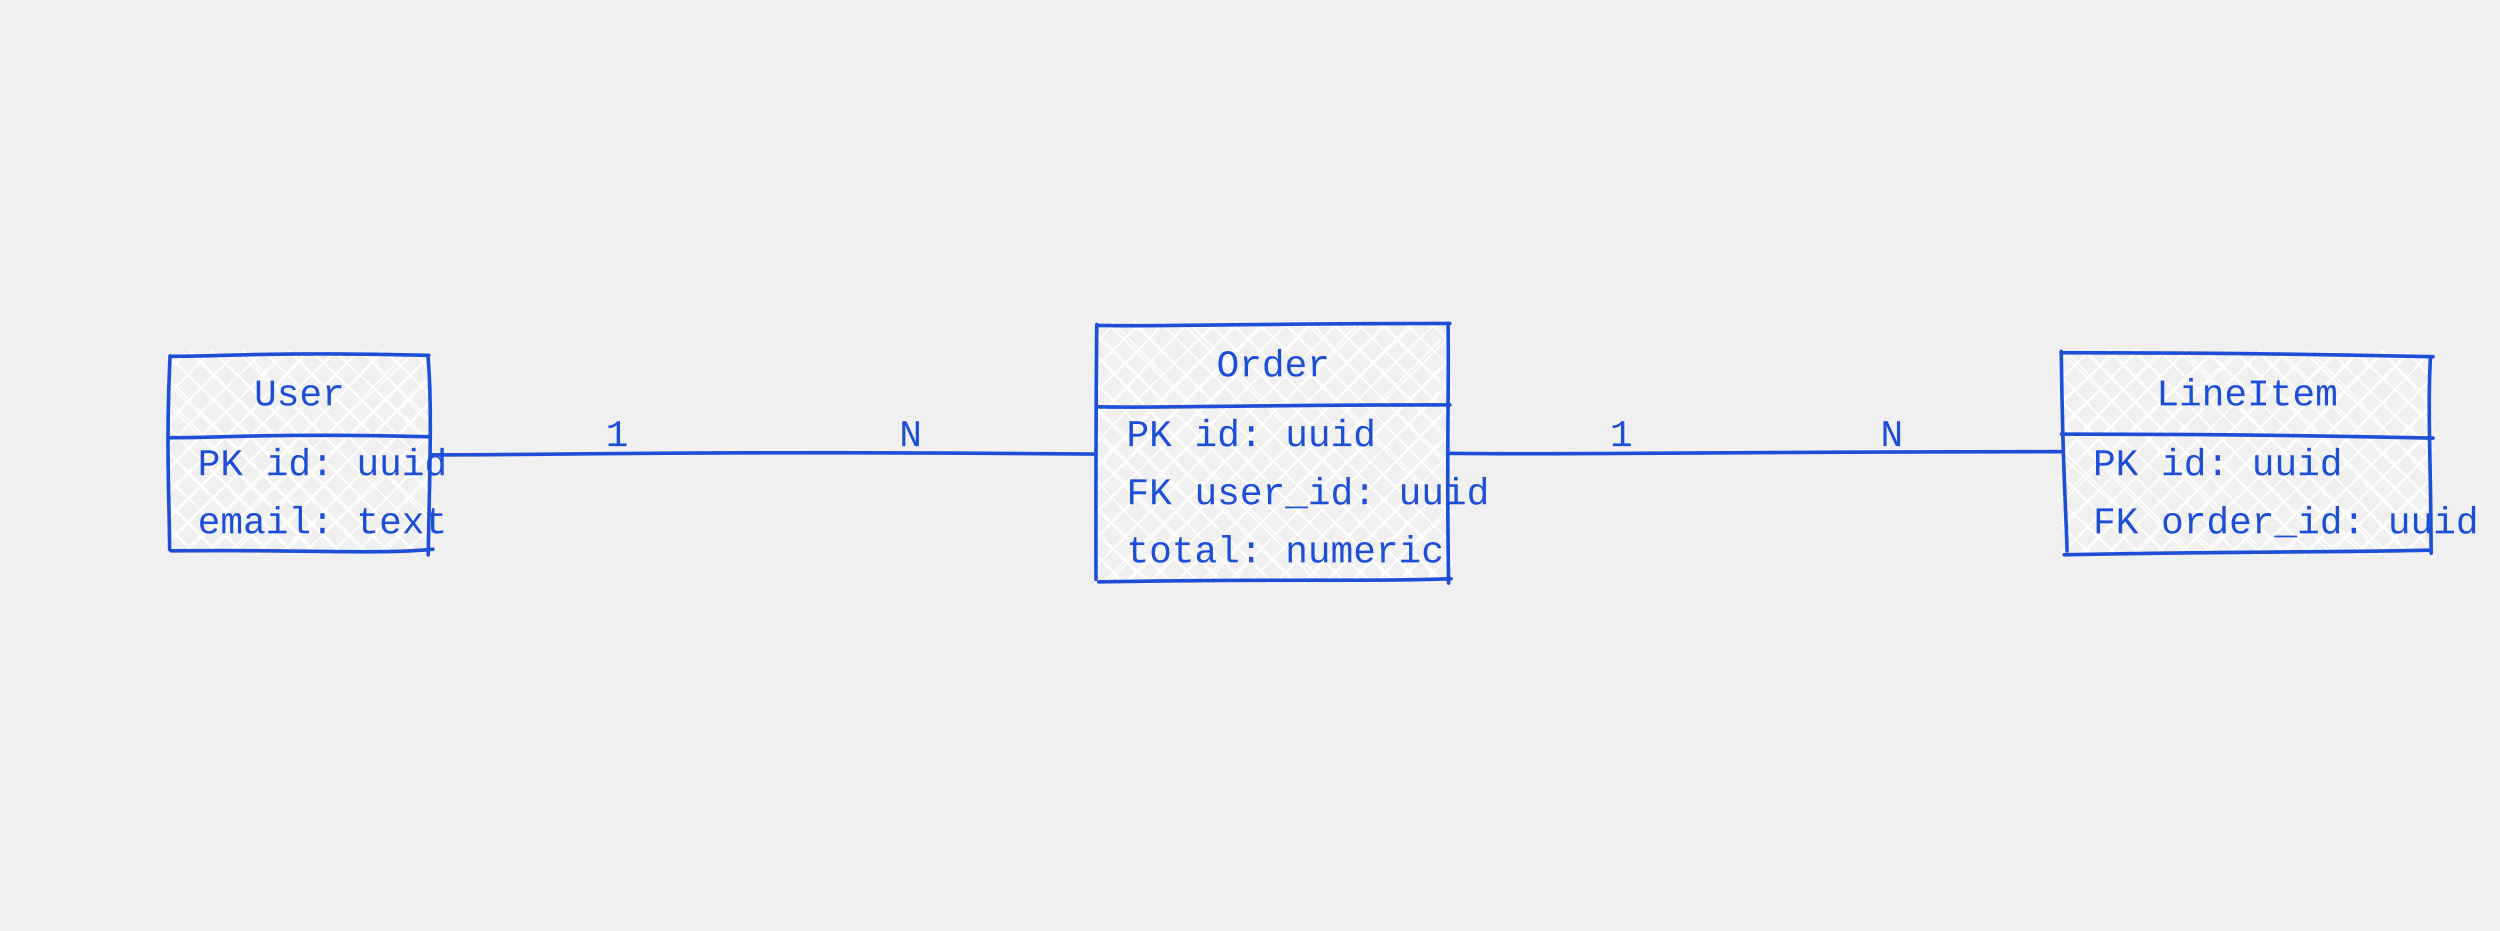
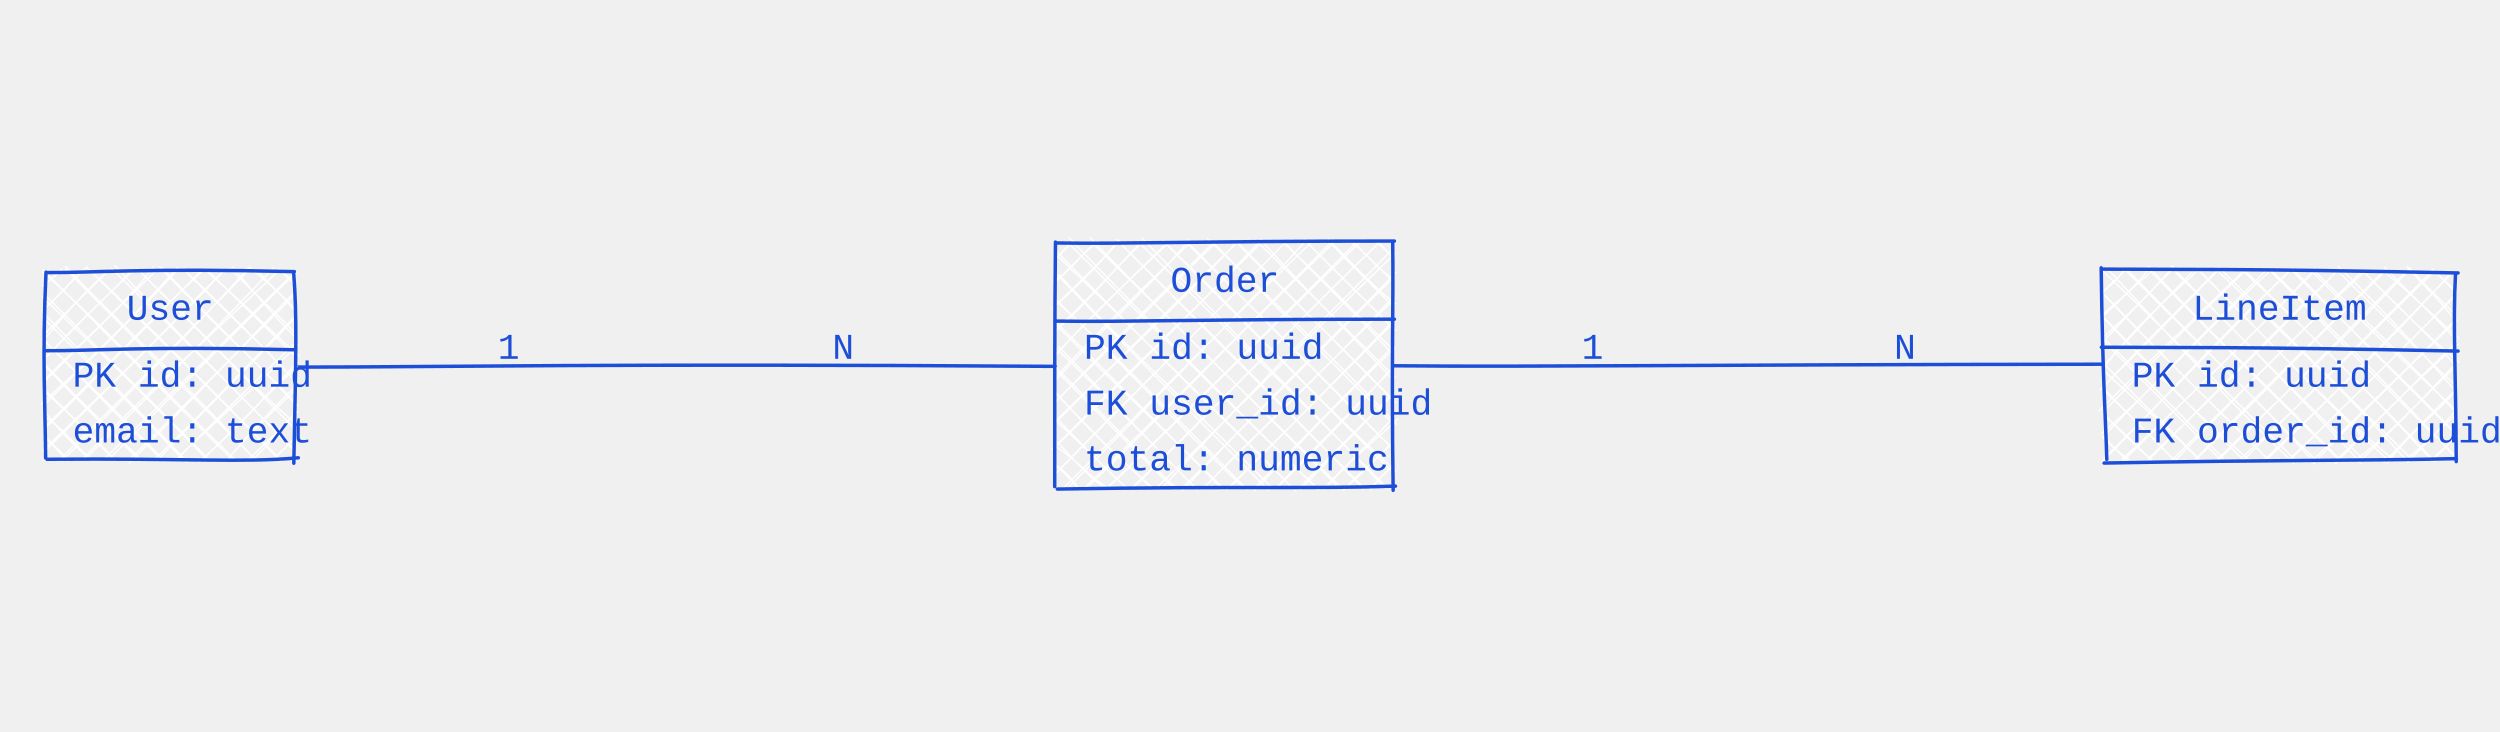
- <svg xmlns="http://www.w3.org/2000/svg" viewBox="0 0 860 320" width="860" height="320" role="img">
-   <g transform="translate(40, 24)">
+ <svg xmlns="http://www.w3.org/2000/svg" viewBox="-61 32 896 120" width="820" height="240" role="img">
+   <g>
    <g>
      <g>
-         <path d="M108.438 132.492 C153.738 132.499, 199.516 131.022, 337.095 132.2" stroke="#1d4ed8" stroke-width="1.25" fill="none" stroke-linecap="round" stroke-linejoin="round" />
+         <path d="M45.401 92.451 C99.352 92.44, 153.741 91.088, 317.129 92.183" stroke="#1d4ed8" stroke-width="1.25" fill="none" stroke-linecap="round" stroke-linejoin="round" />
      </g>
-       <text x="172.26" y="126" text-anchor="middle" dominant-baseline="central" font-family="&quot;Courier New&quot;, ui-monospace, monospace" font-size="13" fill="#1d4ed8">1</text>
-       <text x="273.24" y="126" text-anchor="middle" dominant-baseline="central" font-family="&quot;Courier New&quot;, ui-monospace, monospace" font-size="13" fill="#1d4ed8">N</text>
+       <text x="121.3" y="86" text-anchor="middle" dominant-baseline="central" font-family="&quot;Courier New&quot;, ui-monospace, monospace" font-size="13" fill="#1d4ed8">1</text>
+       <text x="241.2" y="86" text-anchor="middle" dominant-baseline="central" font-family="&quot;Courier New&quot;, ui-monospace, monospace" font-size="13" fill="#1d4ed8">N</text>
    </g>
    <g>
      <g>
-         <path d="M458.349 131.962 C501.521 132.438, 543.569 131.494, 670.218 131.358" stroke="#1d4ed8" stroke-width="1.25" fill="none" stroke-linecap="round" stroke-linejoin="round" />
+         <path d="M438.361 91.965 C490.063 92.452, 540.732 91.585, 693.2 91.41" stroke="#1d4ed8" stroke-width="1.25" fill="none" stroke-linecap="round" stroke-linejoin="round" />
      </g>
-       <text x="517.72" y="126" text-anchor="middle" dominant-baseline="central" font-family="&quot;Courier New&quot;, ui-monospace, monospace" font-size="13" fill="#1d4ed8">1</text>
-       <text x="610.78" y="126" text-anchor="middle" dominant-baseline="central" font-family="&quot;Courier New&quot;, ui-monospace, monospace" font-size="13" fill="#1d4ed8">N</text>
+       <text x="509.76" y="86" text-anchor="middle" dominant-baseline="central" font-family="&quot;Courier New&quot;, ui-monospace, monospace" font-size="13" fill="#1d4ed8">1</text>
+       <text x="621.74" y="86" text-anchor="middle" dominant-baseline="central" font-family="&quot;Courier New&quot;, ui-monospace, monospace" font-size="13" fill="#1d4ed8">N</text>
    </g>
    <g>
      <g>
-         <path d="M17.924 165.924 C17.924 165.924, 17.924 165.924, 17.924 165.924 M17.924 165.924 C17.924 165.924, 17.924 165.924, 17.924 165.924 M26.15 165.823 C24.415 162.939, 21.357 161.12, 18.137 157.004 M26.488 166.283 C23.031 162.588, 20.126 159.413, 18.083 157.794 M35.981 166.076 C30.113 162.767, 28.359 157.574, 18.066 150.138 M34.629 165.964 C28.895 160.776, 23.493 155.393, 18.294 148.615 M43.545 166.132 C35.627 157.166, 25.276 147.892, 18.044 141.265 M43.01 165.522 C37.392 160.241, 31.384 153.388, 17.803 140.389 M51.053 164.958 C45.308 158.9, 37.186 152.154, 18.562 132.38 M52.391 165.35 C41.575 154.97, 31.349 145.202, 18.092 131.475 M61.283 166.462 C45.568 149.793, 31.286 136.208, 17.255 122.358 M60.011 165.685 C46.437 152.298, 33.724 138.876, 18.327 123.327 M69.198 166.638 C55.857 151.96, 42.26 138.908, 18.825 114.269 M68.246 166.343 C56.808 153.995, 46.499 143.365, 17.465 114.82 M76.528 165.98 C56.579 145.046, 35.802 124.982, 17.234 107.397 M77.014 165.614 C57.861 146.387, 39.045 127.48, 18.066 106.543 M85.962 166.293 C59.738 140.633, 35.905 116.06, 17.486 97.648 M86.386 165.752 C60.275 140.531, 35.392 114.182, 17.491 98.498 M94.134 166.305 C69.732 139.445, 41.788 113.623, 25.598 96.544 M93.785 165.872 C78.954 150.782, 62.509 134.702, 25.495 97.368 M102.61 165.682 C76.615 139.584, 52.601 114.683, 33.357 97.005 M102.597 166.242 C80.992 143.482, 58.775 122.141, 34 97.583 M108.048 162.608 C86.369 141.048, 62.649 117.246, 43.32 96.178 M108.148 163.151 C87.689 141.902, 66.311 121.132, 42.116 97.229 M108.813 153.431 C91.958 139.221, 77.631 122.993, 51.349 97.389 M107.939 154.827 C96.61 143.583, 85.274 131.406, 51.292 97.285 M108.849 146.356 C96.137 132.52, 83.451 122.129, 59.285 96.653 M108.536 146.419 C93.596 130.326, 77.993 115.916, 60.013 96.808 M107.328 136.918 C94.551 123.178, 82.564 111.404, 67.942 97.48 M108.035 137.748 C99.325 127.959, 88.778 118.247, 68.209 97.827 M109.29 128.452 C99.967 120.517, 92.339 112.332, 76.089 98.096 M108.525 129.058 C99.83 121.088, 92.024 112.955, 76.256 97.637 M107.834 121.703 C99.764 113.627, 92.539 105.048, 85.441 96.646 M107.897 120.508 C103.42 115.367, 97.736 110.442, 84.589 97.294 M108.302 112.84 C104.176 108.085, 99.781 103.25, 92.446 97.616 M107.843 112.268 C105.722 108.842, 101.542 106.064, 93.903 97.507 M108.27 104.135 C106.734 101.535, 104.779 99.487, 102.43 97.56 M108.27 103.839 C106.977 102.126, 105.754 101.075, 102.201 97.424 M108.009 165.991 C108.009 165.991, 108.009 165.991, 108.009 165.991 M108.009 165.991 C108.009 165.991, 108.009 165.991, 108.009 165.991 M107.686 156.878 C106.05 160.743, 102.697 162.22, 99.844 165.66 M108.045 157.801 C105.362 160.003, 102.817 162.788, 99.468 166.121 M108.53 148.548 C103.107 153.169, 98.182 160.758, 91.587 166.484 M107.995 148.972 C104.743 152.491, 101.506 155.508, 91.112 165.494 M107.664 139.564 C99.009 148.017, 91.739 155.661, 82.955 166.25 M107.472 140.935 C98.667 149.445, 89.367 158.559, 82.799 166.369 M108.424 130.882 C96.944 142.8, 89.269 152.682, 72.941 166.699 M108.36 132.484 C100.818 139.149, 94.32 146.192, 73.891 166.433 M108.718 124.588 C93.834 139.223, 77.846 153.382, 64.768 165.821 M107.569 124.084 C94.793 136.058, 81.422 149.353, 65.491 165.397 M108.198 114.292 C88.029 135.738, 67.853 155.186, 57.894 166.439 M107.464 114.559 C89.229 133.449, 70.575 153.097, 57.016 165.775 M107.25 105.941 C93.673 119.671, 80.785 134.076, 48.195 167.026 M107.672 106.587 C88.224 126.057, 68.479 145.705, 48.2 165.777 M107.177 99.029 C89.393 116.028, 71.396 134.335, 38.956 165.717 M108.287 98.393 C94.697 111.482, 80.559 125.92, 40.501 166.008 M101.414 98.39 C76.574 121.867, 50.151 145.948, 31.455 165.521 M99.901 97.022 C74.728 123.516, 49.58 148.792, 31.908 165.953 M91.138 96.785 C71.542 118.745, 50.004 140.053, 23.954 166.331 M91.835 97.005 C76.159 113.133, 60.658 128.672, 23.147 165.879 M82.248 97.722 C59.601 121.07, 35.957 144.964, 17.112 162.514 M82.733 97.464 C65.575 115.44, 47.68 133.109, 17.716 162.898 M74.402 98.216 C57.768 113.23, 41.676 131.026, 17.347 154.544 M74.225 97.754 C56.395 116.019, 39.413 133.584, 18.062 154.484 M65.516 96.895 C55.005 108.527, 43.238 121.633, 16.536 145.909 M65.841 97.442 C55.179 108.856, 44.355 120.093, 17.902 145.86 M56.753 96.809 C47.406 109.348, 35.299 119.614, 17.144 137.772 M58.216 97.607 C44.191 111.345, 31.001 124.446, 17.772 137.744 M49.108 97.444 C43.347 105.016, 36.758 109.378, 17.158 130.247 M49.696 97.933 C38.747 108.193, 28.808 118.155, 17.778 129.704 M41.193 97.537 C32.935 105.065, 25.978 112.41, 18.671 121.611 M40.748 98 C33.961 104.813, 26.471 111.899, 17.797 120.844 M33.031 96.684 C29.012 100.164, 24.307 105.677, 18.471 111.111 M31.761 97.978 C28.297 100.414, 25.778 104.31, 17.088 112.309 M23.852 97.741 C22.135 98.58, 21.436 100.557, 17.108 103.413 M23.859 97.457 C22.384 99.188, 20.995 100.584, 17.229 103.497" stroke="#ffffff" stroke-width="0.5" fill="none" stroke-linecap="round" stroke-linejoin="round" />
-         <path d="M18.514 98.578 C35.809 98.654, 53.665 96.918, 107.524 98.235 M107.222 98.318 C108.49 114.028, 108.066 128.397, 107.304 166.903 M108.922 164.95 C89.084 166.787, 69.924 165.065, 18.834 165.478 M18.357 165.041 C18.239 146.717, 17.067 129.531, 18.488 98.423" stroke="#1d4ed8" stroke-width="1.25" fill="none" stroke-linecap="round" stroke-linejoin="round" />
+         <path d="M-45.195 125.805 C-45.195 125.805, -45.195 125.805, -45.195 125.805 M-45.195 125.805 C-45.195 125.805, -45.195 125.805, -45.195 125.805 M-36.969 125.704 C-38.704 122.82, -41.762 121.001, -44.982 116.886 M-36.631 126.164 C-40.088 122.469, -42.993 119.294, -45.036 117.675 M-27.138 125.957 C-33.005 122.648, -34.76 117.455, -45.052 110.02 M-28.489 125.845 C-34.224 120.657, -39.626 115.274, -44.824 108.496 M-19.574 126.013 C-27.492 117.047, -37.843 107.773, -45.075 101.146 M-20.108 125.403 C-25.726 120.122, -31.735 113.269, -45.316 100.27 M-12.066 124.839 C-17.81 118.781, -25.933 112.036, -44.556 92.261 M-10.728 125.231 C-21.544 114.851, -31.77 105.083, -45.027 91.357 M-1.836 126.343 C-17.551 109.674, -31.833 96.089, -45.864 82.239 M-3.108 125.566 C-16.682 112.179, -29.395 98.757, -44.792 83.209 M6.079 126.519 C-7.262 111.841, -20.859 98.79, -44.293 74.15 M5.127 126.224 C-6.31 113.877, -16.62 103.246, -45.653 74.701 M13.409 125.861 C-6.54 104.927, -27.317 84.863, -45.885 67.278 M13.896 125.495 C-5.258 106.268, -24.074 87.361, -45.053 66.424 M22.843 126.174 C-3.381 100.514, -27.214 75.942, -45.633 57.53 M23.267 125.633 C-2.844 100.412, -27.727 74.063, -45.627 58.379 M31.015 126.186 C6.613 99.326, -21.331 73.504, -37.521 56.425 M30.666 125.753 C15.835 110.664, -0.61 94.583, -37.624 57.249 M39.492 125.563 C13.496 99.465, -10.518 74.564, -29.762 56.887 M39.478 126.123 C17.873 103.363, -4.343 82.023, -29.119 57.464 M44.929 122.489 C23.25 100.929, -0.47 77.127, -19.799 56.059 M45.03 123.032 C24.57 101.783, 3.192 81.013, -21.003 57.11 M45.694 113.312 C28.84 99.102, 14.512 82.875, -11.77 57.271 M44.821 114.708 C33.492 103.465, 22.156 91.288, -11.827 57.166 M45.73 106.237 C33.018 92.402, 20.333 82.01, -3.834 56.534 M45.417 106.3 C30.477 90.207, 14.874 75.797, -3.105 56.689 M44.209 96.799 C31.432 83.059, 19.446 71.285, 4.823 57.362 M44.916 97.63 C36.206 87.84, 25.659 78.128, 5.09 57.708 M46.172 88.333 C36.848 80.398, 29.22 72.213, 12.97 57.977 M45.407 88.939 C36.712 80.969, 28.905 72.836, 13.137 57.518 M44.715 81.584 C36.646 73.508, 29.42 64.929, 22.322 56.528 M44.778 80.389 C40.301 75.248, 34.618 70.323, 21.47 57.175 M45.184 72.721 C41.057 67.966, 36.662 63.131, 29.327 57.497 M44.724 72.149 C42.604 68.723, 38.423 65.945, 30.784 57.388 M45.152 64.016 C43.616 61.416, 41.66 59.368, 39.312 57.442 M45.152 63.72 C43.858 62.007, 42.635 60.956, 39.082 57.305 M45.195 125.805 C45.195 125.805, 45.195 125.805, 45.195 125.805 M45.195 125.805 C45.195 125.805, 45.195 125.805, 45.195 125.805 M44.873 116.692 C43.236 120.557, 39.884 122.033, 37.03 125.473 M45.232 117.614 C42.549 119.817, 40.003 122.602, 36.654 125.935 M45.716 108.361 C40.293 112.983, 35.368 120.572, 28.774 126.298 M45.181 108.785 C41.93 112.304, 38.693 115.321, 28.298 125.307 M44.85 99.377 C36.196 107.83, 28.925 115.475, 20.142 126.064 M44.658 100.748 C35.854 109.258, 26.553 118.373, 19.985 126.182 M45.61 90.695 C34.131 102.613, 26.455 112.496, 10.127 126.513 M45.546 92.298 C38.004 98.963, 31.507 106.006, 11.077 126.247 M45.905 84.402 C31.02 99.037, 15.032 113.196, 1.954 125.635 M44.756 83.898 C31.98 95.872, 18.609 109.167, 2.678 125.211 M45.385 74.106 C25.215 95.552, 5.039 115, -4.92 126.253 M44.651 74.373 C26.415 93.263, 7.761 112.911, -5.797 125.589 M44.436 65.754 C30.859 79.485, 17.971 93.889, -14.618 126.84 M44.858 66.4 C25.41 85.871, 5.666 105.519, -14.614 125.591 M44.363 58.842 C26.579 75.842, 8.582 94.149, -23.858 125.531 M45.474 58.206 C31.883 71.296, 17.745 85.734, -22.313 125.821 M38.6 58.204 C13.76 81.68, -12.662 105.762, -31.359 125.335 M37.088 56.836 C11.914 83.329, -13.233 108.605, -30.906 125.767 M28.325 56.598 C8.728 78.559, -12.81 99.867, -38.86 126.145 M29.022 56.818 C13.345 72.947, -2.156 88.485, -39.667 125.693 M19.434 57.535 C-3.212 80.884, -26.856 104.778, -45.702 122.327 M19.92 57.278 C2.761 75.254, -15.134 92.923, -45.098 122.711 M11.588 58.03 C-5.046 73.044, -21.138 90.839, -45.467 114.358 M11.412 57.568 C-6.419 75.833, -23.401 93.398, -44.752 114.298 M2.702 56.709 C-7.808 68.341, -19.576 81.447, -46.278 105.722 M3.027 57.256 C-7.635 68.67, -18.458 79.907, -44.912 105.674 M-6.06 56.622 C-15.407 69.162, -27.515 79.428, -45.67 97.586 M-4.598 57.421 C-18.623 71.158, -31.813 84.26, -45.041 97.558 M-13.706 57.258 C-19.466 64.829, -26.055 69.192, -45.656 90.061 M-13.118 57.747 C-24.067 68.006, -34.006 77.969, -45.036 89.517 M-21.62 57.351 C-29.879 64.879, -36.835 72.223, -44.143 81.424 M-22.066 57.813 C-28.853 64.626, -36.342 71.712, -45.017 80.658 M-29.782 56.498 C-33.802 59.978, -38.507 65.491, -44.343 70.924 M-31.053 57.791 C-34.517 60.228, -37.036 64.124, -45.725 72.123 M-38.962 57.555 C-40.678 58.394, -41.377 60.371, -45.706 63.227 M-38.954 57.27 C-40.429 59.002, -41.819 60.398, -45.584 63.311" stroke="#ffffff" stroke-width="0.5" fill="none" stroke-linecap="round" stroke-linejoin="round" />
+         <path d="M-44.486 58.578 C-27.191 58.654, -9.335 56.918, 44.524 58.235 M44.222 58.318 C45.49 74.028, 45.066 88.397, 44.304 126.903 M45.922 124.95 C26.084 126.787, 6.924 125.065, -44.166 125.478 M-44.643 125.041 C-44.761 106.717, -45.933 89.531, -44.512 58.423" stroke="#1d4ed8" stroke-width="1.25" fill="none" stroke-linecap="round" stroke-linejoin="round" />
      </g>
      <g>
-         <path d="M18.514 126.578 C35.809 126.654, 53.665 124.918, 107.524 126.235" stroke="#1d4ed8" stroke-width="1.25" fill="none" stroke-linecap="round" stroke-linejoin="round" />
+         <path d="M-44.486 86.578 C-27.191 86.654, -9.335 84.918, 44.524 86.235" stroke="#1d4ed8" stroke-width="1.25" fill="none" stroke-linecap="round" stroke-linejoin="round" />
      </g>
-       <text x="63" y="112" text-anchor="middle" dominant-baseline="central" font-family="&quot;Courier New&quot;, ui-monospace, monospace" font-size="13" fill="#1d4ed8">User</text>
-       <text x="28" y="136" text-anchor="start" dominant-baseline="central" font-family="&quot;Courier New&quot;, ui-monospace, monospace" font-size="13" fill="#1d4ed8">PK id: uuid</text>
-       <text x="28" y="156" text-anchor="start" dominant-baseline="central" font-family="&quot;Courier New&quot;, ui-monospace, monospace" font-size="13" fill="#1d4ed8">email: text</text>
+       <text x="0" y="72" text-anchor="middle" dominant-baseline="central" font-family="&quot;Courier New&quot;, ui-monospace, monospace" font-size="13" fill="#1d4ed8">User</text>
+       <text x="-35" y="96" text-anchor="start" dominant-baseline="central" font-family="&quot;Courier New&quot;, ui-monospace, monospace" font-size="13" fill="#1d4ed8">PK id: uuid</text>
+       <text x="-35" y="116" text-anchor="start" dominant-baseline="central" font-family="&quot;Courier New&quot;, ui-monospace, monospace" font-size="13" fill="#1d4ed8">email: text</text>
    </g>
    <g>
      <g>
-         <path d="M337.43 175.93 C337.43 175.93, 337.43 175.93, 337.43 175.93 M337.43 175.93 C337.43 175.93, 337.43 175.93, 337.43 175.93 M346.116 176.447 C342.923 172.397, 339.946 169.017, 337.136 167.296 M345.712 176.288 C342.933 173.033, 340.518 170.076, 337.387 167.796 M355.374 175.034 C349.392 171.77, 346.877 167.177, 336.515 160.129 M354.47 175.409 C349.748 171.863, 345.733 167.886, 337.571 158.883 M362.016 175.147 C356.424 169.857, 348.303 161.491, 336.47 150.867 M362.747 175.726 C355.341 169.116, 348.416 161.701, 337.788 150.915 M370.946 175.198 C363.764 167.551, 354.308 160.849, 337.507 141.584 M371.823 175.381 C363.685 168.28, 356.81 162.321, 337.166 141.574 M380.522 175.805 C365.959 161.94, 354.367 149.34, 337.292 132.424 M379.777 176.051 C369.498 166.146, 359.842 156.273, 337.635 133.763 M387.866 176.157 C371.245 159.506, 354.233 141.186, 338.033 124.732 M387.761 176.168 C374.947 162.977, 363.311 150.699, 337.113 125.233 M396.44 174.842 C380.445 158.991, 362.649 142.621, 337.25 117.073 M396.814 175.91 C382.409 161.071, 367.335 145.816, 337.114 115.965 M404.424 175.467 C381.691 153.538, 361.179 131.546, 337.754 108.461 M405.872 176.186 C381.839 151.859, 358.027 127.515, 337.165 108.36 M414.683 175.492 C388.033 148.723, 359.246 121.78, 338.422 99.181 M413.385 176.425 C394.072 156.61, 374.113 137.38, 337.616 99.028 M423.15 176.645 C393.246 146.197, 364.76 118.338, 336.968 91.619 M422.524 175.967 C401.71 155.278, 380.742 134.863, 337.655 90.973 M431.197 176.155 C404.692 150.216, 376.654 122.014, 342.474 86.429 M430.798 175.441 C409.478 155.318, 388.892 134.746, 341.866 87.93 M438.811 174.771 C408.286 144.778, 377.85 115.341, 350.046 86.451 M438.865 175.763 C421.436 158.128, 402.584 138.795, 350.533 88.043 M447.369 175.191 C419.156 147.352, 393.574 121.558, 359.834 87.378 M447.343 175.918 C428.027 155.379, 408.658 135.996, 359.49 87.088 M455.213 175.686 C433.133 151.861, 410.357 129.511, 368.662 86.633 M456.026 175.547 C432.199 151.695, 407.04 127.007, 367.396 87.926 M459.566 170.068 C429.662 142.974, 403.295 113.094, 376.471 87.864 M458.636 170.681 C433.283 145.436, 408.349 119.85, 376.205 87.546 M459.053 162.655 C438.573 142.336, 419.844 123.301, 384.29 87.365 M458.578 162.066 C440.566 144.189, 422.642 125.381, 384.386 88.06 M459.99 153.415 C436.093 128.2, 411.729 105.356, 392.215 86.904 M458.471 152.87 C444.372 138.74, 428.58 123.353, 393.329 87.287 M459.527 145.558 C444.92 130.965, 430.717 116.352, 402.18 87.345 M458.927 144.841 C445.234 130.532, 430.664 116.725, 401.761 87.339 M458.454 137.193 C442.398 119.954, 424.827 102.46, 411.134 87.077 M459.395 136.519 C441.173 118.315, 421.958 99.766, 409.76 87.613 M459.178 126.953 C451.109 119.764, 442.181 109.338, 418.616 87.635 M458.575 128.228 C443.438 111.611, 427.61 96.898, 419.162 87.374 M458.894 119.615 C451.486 111.017, 445.054 105.927, 427.131 87.327 M459.625 119.863 C452.236 112.4, 446.145 106.344, 426.779 87.146 M459.562 110.132 C452.933 105.181, 446.684 98.551, 435.322 86.858 M458.578 111.074 C451.872 103.918, 444.111 96.836, 435.61 87.696 M458.683 101.254 C452.219 96.961, 448.634 91.083, 443.149 87.758 M459.155 102.658 C455.888 99.184, 452.386 96.504, 444.449 87.825 M459.151 94.286 C457.244 92.266, 455.325 89.864, 452.495 87.928 M458.927 94.103 C457.699 92.294, 456.036 91.154, 452.876 87.277 M458.671 175.829 C458.671 175.829, 458.671 175.829, 458.671 175.829 M458.671 175.829 C458.671 175.829, 458.671 175.829, 458.671 175.829 M458.481 167.279 C456.599 169.631, 453.955 171.214, 450.406 176.35 M458.628 167.694 C456.669 169.176, 454.225 171.505, 450.052 175.932 M458.208 159.497 C452.859 165.316, 447.309 169.086, 440.56 176.481 M458.629 158.825 C455.072 162.232, 451.824 166.08, 441.85 175.261 M459.838 151.149 C451.145 159.436, 441.868 166.432, 434.043 176.088 M458.613 150.213 C450.385 159.381, 441.252 167.572, 433.149 176.352 M458.658 141.853 C452.064 148.272, 443.891 155.985, 425.126 175.309 M458.252 141.693 C449.513 150.976, 441.299 159.265, 425.312 176.205 M457.847 132.841 C444.337 147.754, 431.124 161.467, 416.671 175.73 M458.218 132.927 C443.674 147.606, 430.191 161.836, 416.079 175.898 M459.125 125.345 C439.511 144.1, 421.125 163.493, 408.656 176.762 M458.173 125.021 C446.734 137.041, 435.938 147.804, 408.285 176.041 M458.325 116.618 C441.867 133.149, 425.175 150.117, 398.548 176.461 M458.375 115.911 C442.755 131.826, 428.149 147.259, 399.48 175.764 M457.77 107.96 C435.74 131.603, 412.86 153.202, 391.279 174.758 M458.894 107.757 C440.648 126.404, 421.784 143.889, 390.736 175.303 M459.449 98.345 C442.597 116.26, 426.488 130.317, 382.821 176.68 M458.826 99.924 C439.26 119.404, 419.374 139.336, 382.261 176.192 M458.191 90.045 C438.452 110.731, 416.578 130.98, 374.962 176.377 M459.1 91.571 C424.478 124.996, 390.828 159.038, 373.814 175.444 M453.888 87.204 C427.04 113.042, 401.191 140.506, 366.078 174.747 M453.147 87.991 C429.272 110.694, 406.206 135.315, 365.112 175.344 M446.388 87.749 C424.134 108.718, 403.854 129.875, 356.31 175.461 M445.821 87.083 C419.395 113.542, 394.382 138.582, 356.25 175.235 M436.425 88.458 C400.809 122.325, 366.997 158.713, 347.94 176.187 M436.372 87.381 C405.306 118.727, 373.113 151.025, 348.105 175.301 M427.535 86.643 C407.284 109.007, 385.621 130.595, 340.965 176.615 M428.801 87.9 C404.255 111.343, 380.535 135.741, 340.355 175.564 M420.372 87.04 C399.081 108.839, 376.139 131.115, 336.726 171.228 M420.208 87.187 C390.601 117.419, 360.715 146.149, 337.547 170.405 M410.678 88.229 C395.943 103.051, 381.27 116.541, 336.147 161.865 M410.804 87.109 C388.189 111.021, 364.472 134.231, 336.566 161.699 M401.659 88.268 C380.26 111.543, 355.422 133.968, 336.591 152.463 M403.124 87.042 C386.503 103.386, 370.523 119.087, 336.731 152.916 M394.764 87.907 C380.578 101.289, 368.124 114.598, 337.462 144.653 M394.038 87.655 C379.279 102.209, 364.236 116.876, 337.042 145.28 M385.253 86.622 C376.437 98.195, 364.528 108.34, 337.756 136.615 M385.968 87.5 C368.435 104.105, 351.415 121.016, 337.357 135.986 M376.98 88.235 C366.445 98.485, 358.114 106.555, 336.434 128.701 M377.695 87.998 C361.627 103.05, 346.255 117.841, 337.611 127.983 M368.359 87.344 C358.684 96.945, 351.087 106.722, 337.596 119.46 M368.373 87.63 C357.042 99.005, 346.528 110.818, 337.022 119.368 M359.949 86.94 C351.782 97.527, 343.422 104.654, 336.456 111.263 M360.344 86.919 C355.496 92.763, 350.012 97.875, 336.909 110.771 M352.419 87.239 C346.023 92.121, 343.011 98.251, 336.52 101.532 M352.348 87.423 C347.312 91.883, 342.574 96.519, 337.502 101.939 M343.916 87.02 C340.954 89.543, 338.875 92.181, 337.457 93.513 M343.469 87.295 C341.03 90.06, 338.61 92.39, 337.097 94.04" stroke="#ffffff" stroke-width="0.5" fill="none" stroke-linecap="round" stroke-linejoin="round" />
-         <path d="M337.329 87.957 C362.517 88.369, 386.43 87.296, 458.748 87.271 M458.143 87.435 C458.469 110.111, 457.622 130.102, 458.307 176.607 M459.144 175.101 C430.183 176.118, 402.577 175.073, 337.969 176.157 M337.014 175.282 C336.959 145.498, 337.016 115.59, 337.277 87.645" stroke="#1d4ed8" stroke-width="1.25" fill="none" stroke-linecap="round" stroke-linejoin="round" />
+         <path d="M317.731 136.231 C317.731 136.231, 317.731 136.231, 317.731 136.231 M317.731 136.231 C317.731 136.231, 317.731 136.231, 317.731 136.231 M326.418 136.749 C323.225 132.698, 320.247 129.318, 317.437 127.598 M326.013 136.59 C323.234 133.334, 320.819 130.377, 317.689 128.097 M335.675 135.336 C329.693 132.071, 327.179 127.479, 316.816 120.431 M334.772 135.711 C330.05 132.165, 326.035 128.187, 317.872 119.184 M342.318 135.448 C336.726 130.158, 328.605 121.793, 316.771 111.169 M343.048 136.027 C335.643 129.418, 328.717 122.002, 318.089 111.217 M351.248 135.5 C344.066 127.852, 334.609 121.15, 317.808 101.885 M352.124 135.683 C343.987 128.582, 337.111 122.622, 317.467 101.875 M360.823 136.107 C346.261 122.242, 334.669 109.642, 317.594 92.726 M360.079 136.353 C349.799 126.448, 340.144 116.574, 317.937 94.065 M368.167 136.459 C351.546 119.808, 334.534 101.487, 318.334 85.034 M368.063 136.47 C355.249 123.279, 343.612 111, 317.414 85.535 M376.742 135.143 C360.746 119.292, 342.95 102.922, 317.551 77.375 M377.115 136.211 C362.71 121.373, 347.636 106.118, 317.415 76.266 M384.725 135.769 C361.992 113.84, 341.48 91.847, 318.056 68.762 M386.174 136.487 C362.141 112.161, 338.328 87.816, 317.466 68.662 M394.984 135.793 C368.334 109.024, 339.547 82.082, 318.723 59.483 M393.686 136.727 C374.373 116.911, 354.415 97.681, 317.918 59.33 M403.451 136.947 C373.547 106.498, 345.062 78.639, 317.27 51.92 M402.825 136.268 C382.011 115.579, 361.044 95.164, 317.956 51.274 M411.499 136.456 C384.778 110.302, 356.524 81.885, 322.069 46.023 M411.099 135.743 C389.613 115.454, 368.86 94.716, 321.46 47.525 M419.113 135.072 C388.342 104.835, 357.66 75.152, 329.641 46.046 M419.166 136.065 C401.592 118.283, 382.595 98.803, 330.127 47.637 M427.671 135.493 C399.235 107.432, 373.433 81.416, 339.428 46.973 M427.645 136.22 C408.171 115.521, 388.643 95.979, 339.085 46.683 M435.514 135.988 C413.25 111.978, 390.29 89.444, 348.256 46.228 M436.328 135.849 C412.304 111.799, 386.949 86.915, 346.99 47.52 M439.16 129.662 C409.256 102.569, 382.889 72.688, 356.065 47.459 M438.23 130.275 C412.878 105.031, 387.944 79.444, 355.8 47.14 M438.648 122.25 C418.167 101.931, 399.439 82.896, 363.885 46.96 M438.172 121.66 C420.161 103.783, 402.236 84.976, 363.98 47.654 M439.584 113.009 C415.687 87.794, 391.323 64.95, 371.809 46.498 M438.065 112.465 C423.966 98.335, 408.174 82.948, 372.923 46.881 M439.121 105.152 C424.514 90.559, 410.311 75.946, 381.774 46.94 M438.521 104.435 C424.828 90.126, 410.258 76.319, 381.356 46.933 M438.049 96.788 C421.992 79.548, 404.422 62.054, 390.728 46.672 M438.99 96.113 C420.768 77.909, 401.552 59.36, 389.354 47.207 M438.773 86.547 C430.704 79.358, 421.776 68.933, 398.21 47.23 M438.169 87.823 C423.033 71.206, 407.204 56.492, 398.757 46.969 M438.489 79.209 C431.081 70.612, 424.648 65.522, 406.725 46.921 M439.219 79.458 C431.831 71.994, 425.739 65.939, 406.374 46.74 M439.157 69.727 C432.527 64.775, 426.278 58.145, 414.917 46.453 M438.173 70.669 C431.466 63.513, 423.705 56.431, 415.204 47.29 M438.278 60.848 C431.813 56.555, 428.229 50.677, 422.744 47.352 M438.75 62.253 C435.482 58.779, 431.981 56.098, 424.044 47.419 M438.745 53.881 C436.838 51.86, 434.92 49.459, 432.09 47.523 M438.521 53.697 C437.294 51.888, 435.631 50.748, 432.471 46.871 M438.571 135.929 C438.571 135.929, 438.571 135.929, 438.571 135.929 M438.571 135.929 C438.571 135.929, 438.571 135.929, 438.571 135.929 M438.38 127.38 C436.499 129.731, 433.855 131.314, 430.306 136.451 M438.527 127.795 C436.568 129.277, 434.124 131.606, 429.952 136.032 M438.107 119.597 C432.758 125.417, 427.208 129.187, 420.459 136.581 M438.528 118.926 C434.972 122.332, 431.723 126.18, 421.749 135.362 M439.737 111.25 C431.045 119.537, 421.767 126.533, 413.943 136.188 M438.513 110.313 C430.285 119.481, 421.151 127.672, 413.048 136.452 M438.557 101.953 C431.963 108.372, 423.79 116.086, 405.025 135.409 M438.151 101.793 C429.412 111.077, 421.199 119.366, 405.212 136.305 M437.747 92.942 C424.237 107.854, 411.023 121.567, 396.57 135.831 M438.118 93.028 C423.573 107.707, 410.091 121.937, 395.978 135.998 M439.025 85.446 C419.41 104.201, 401.024 123.594, 388.555 136.862 M438.072 85.121 C426.634 97.141, 415.837 107.904, 388.184 136.141 M438.224 76.718 C421.766 93.25, 405.075 110.217, 378.447 136.562 M438.274 76.012 C422.655 91.926, 408.048 107.359, 379.379 135.864 M437.67 68.06 C415.639 91.704, 392.759 113.302, 371.178 134.859 M438.794 67.858 C420.547 86.504, 401.684 103.99, 370.635 135.404 M439.349 58.446 C422.496 76.361, 406.387 90.418, 362.721 136.78 M438.726 60.024 C419.159 79.504, 399.273 99.436, 362.161 136.293 M438.09 50.146 C418.351 70.832, 396.477 91.081, 354.862 136.478 M439 51.671 C404.377 85.097, 370.728 119.139, 353.713 135.545 M433.788 47.305 C406.94 73.143, 381.09 100.607, 345.977 134.848 M433.046 48.092 C409.171 70.794, 386.105 95.416, 345.012 135.445 M426.288 47.849 C404.033 68.819, 383.754 89.975, 336.209 135.562 M425.72 47.184 C399.294 73.642, 374.282 98.683, 336.149 135.335 M416.324 48.558 C380.708 82.425, 346.896 118.814, 327.84 136.287 M416.271 47.481 C385.206 78.827, 353.012 111.125, 328.004 135.402 M407.435 46.744 C387.184 69.108, 365.52 90.696, 320.864 136.716 M408.7 48 C384.155 71.443, 360.435 95.842, 320.255 135.664 M400.271 47.14 C378.98 68.94, 356.039 91.216, 316.626 131.329 M400.107 47.287 C370.501 77.52, 340.615 106.25, 317.447 130.505 M390.577 48.33 C375.842 63.151, 361.17 76.641, 316.047 121.965 M390.703 47.21 C368.088 71.121, 344.371 94.332, 316.465 121.799 M381.559 48.368 C360.16 71.643, 335.322 94.069, 316.49 112.563 M383.023 47.143 C366.402 63.486, 350.423 79.188, 316.631 113.017 M374.663 48.007 C360.478 61.389, 348.024 74.699, 317.361 104.753 M373.938 47.756 C359.179 62.31, 344.135 76.977, 316.941 105.381 M365.153 46.722 C356.337 58.296, 344.427 68.441, 317.656 96.716 M365.868 47.6 C348.335 64.206, 331.315 81.117, 317.257 96.086 M356.879 48.336 C346.344 58.586, 338.013 66.656, 316.334 88.801 M357.594 48.099 C341.527 63.151, 326.154 77.942, 317.51 88.083 M348.259 47.444 C338.584 57.045, 330.986 66.822, 317.495 79.56 M348.272 47.73 C336.941 59.105, 326.427 70.918, 316.921 79.469 M339.848 47.04 C331.681 57.627, 323.322 64.755, 316.355 71.364 M340.243 47.02 C335.395 52.863, 329.911 57.975, 316.809 70.872 M332.318 47.34 C325.923 52.221, 322.91 58.352, 316.419 61.633 M332.248 47.523 C327.211 51.983, 322.473 56.619, 317.402 62.039 M323.816 47.12 C320.853 49.644, 318.775 52.281, 317.357 53.614 M323.369 47.395 C320.929 50.16, 318.51 52.491, 316.996 54.141" stroke="#ffffff" stroke-width="0.5" fill="none" stroke-linecap="round" stroke-linejoin="round" />
+         <path d="M317.329 47.957 C342.517 48.369, 366.43 47.296, 438.748 47.271 M438.143 47.435 C438.469 70.111, 437.622 90.102, 438.307 136.607 M439.144 135.101 C410.183 136.118, 382.577 135.073, 317.969 136.157 M317.014 135.282 C316.959 105.498, 317.016 75.59, 317.277 47.645" stroke="#1d4ed8" stroke-width="1.25" fill="none" stroke-linecap="round" stroke-linejoin="round" />
      </g>
      <g>
-         <path d="M337.329 115.957 C362.517 116.369, 386.43 115.296, 458.748 115.271" stroke="#1d4ed8" stroke-width="1.25" fill="none" stroke-linecap="round" stroke-linejoin="round" />
+         <path d="M317.329 75.957 C342.517 76.369, 366.43 75.296, 438.748 75.271" stroke="#1d4ed8" stroke-width="1.25" fill="none" stroke-linecap="round" stroke-linejoin="round" />
      </g>
-       <text x="398" y="102" text-anchor="middle" dominant-baseline="central" font-family="&quot;Courier New&quot;, ui-monospace, monospace" font-size="13" fill="#1d4ed8">Order</text>
-       <text x="347.5" y="126" text-anchor="start" dominant-baseline="central" font-family="&quot;Courier New&quot;, ui-monospace, monospace" font-size="13" fill="#1d4ed8">PK id: uuid</text>
-       <text x="347.5" y="146" text-anchor="start" dominant-baseline="central" font-family="&quot;Courier New&quot;, ui-monospace, monospace" font-size="13" fill="#1d4ed8">FK user_id: uuid</text>
-       <text x="347.5" y="166" text-anchor="start" dominant-baseline="central" font-family="&quot;Courier New&quot;, ui-monospace, monospace" font-size="13" fill="#1d4ed8">total: numeric</text>
+       <text x="378" y="62" text-anchor="middle" dominant-baseline="central" font-family="&quot;Courier New&quot;, ui-monospace, monospace" font-size="13" fill="#1d4ed8">Order</text>
+       <text x="327.5" y="86" text-anchor="start" dominant-baseline="central" font-family="&quot;Courier New&quot;, ui-monospace, monospace" font-size="13" fill="#1d4ed8">PK id: uuid</text>
+       <text x="327.5" y="106" text-anchor="start" dominant-baseline="central" font-family="&quot;Courier New&quot;, ui-monospace, monospace" font-size="13" fill="#1d4ed8">FK user_id: uuid</text>
+       <text x="327.5" y="126" text-anchor="start" dominant-baseline="central" font-family="&quot;Courier New&quot;, ui-monospace, monospace" font-size="13" fill="#1d4ed8">total: numeric</text>
    </g>
    <g>
      <g>
-         <path d="M669.9 165.9 C669.9 165.9, 669.9 165.9, 669.9 165.9 M669.9 165.9 C669.9 165.9, 669.9 165.9, 669.9 165.9 M679.047 165.596 C676.094 163.476, 673.453 161.671, 670.539 157.552 M678.621 166.258 C675.799 163.442, 673.154 160.704, 669.656 157.762 M687.731 166.357 C681.716 160.737, 678.441 156.745, 670.328 150.085 M687.276 166.02 C680.172 159.521, 674.15 153.554, 669.811 149.115 M695.852 166.525 C690.185 160.112, 684.295 155.055, 670.26 140.434 M695.448 165.894 C687.454 157.956, 678.412 148.778, 669.537 140.206 M703.804 165.402 C695.185 156.167, 686.794 149.507, 669.416 133.152 M704.219 165.377 C693.335 154.603, 683.022 144.464, 670.404 131.637 M712.725 165.113 C701.919 153.848, 690.616 142.233, 670.294 122.455 M712.508 166.382 C697.242 150.477, 682.159 135.667, 669.908 122.964 M721.898 165.642 C710.024 154.8, 699.779 146.192, 670.205 115.159 M720.242 165.958 C706.051 151.924, 693.087 137.997, 669.725 114.411 M729.318 166.068 C717.275 153.185, 702.46 140.509, 670.23 106.714 M729.578 166.17 C706.556 143.841, 684.545 121.559, 670.326 106.551 M738.25 167.006 C716.609 146.734, 697.017 124.921, 670.986 96.838 M738.323 165.384 C715.168 142.826, 693.626 120.486, 669.802 98.187 M745.796 167.043 C724.732 143.405, 700.571 120.812, 677.366 97.34 M745.949 165.744 C726.49 146.382, 706.992 126.777, 678.258 97.41 M754.254 165.173 C733.867 144.151, 711.897 124.32, 686.071 96.323 M754.214 165.655 C729.682 141.257, 704.186 115.989, 685.601 96.855 M762.082 166.838 C746.208 149.232, 726.927 129.707, 694.191 96.242 M763.583 166.067 C739.139 141.975, 714.662 116.921, 694.179 96.994 M772.861 164.762 C756.521 151.579, 740.588 134.745, 703.706 97.476 M771.441 165.351 C756.784 152.175, 743.308 137.376, 703.536 97.163 M779.055 166.592 C755.563 139.908, 729.726 116.152, 710.545 97.666 M780.516 165.583 C756.886 142.335, 733.891 119.319, 711.53 96.931 M787.777 166.135 C762.327 138.24, 734.7 111.251, 719.544 97.749 M788.698 166.226 C767.554 144.053, 745.504 122.11, 720.346 97.587 M796.642 165.486 C782.472 150.389, 768.531 134.779, 729.415 97.195 M796.748 164.904 C771.489 140.566, 747.738 115.836, 728.717 97.017 M797.074 157.409 C784.311 144.528, 771.652 132.609, 738.102 97.646 M796.061 156.225 C781.252 140.524, 765.141 125.488, 736.745 97.189 M796.079 147.791 C783.574 135.98, 770.414 123.9, 744.546 98.154 M795.9 148.474 C784.254 135.411, 771.332 123.098, 745.317 97.829 M795.384 140.248 C780.238 122.751, 764.701 106.599, 754.051 96.417 M796.584 139.473 C784.581 128.458, 773.127 116.949, 753.723 97.907 M797.375 130.744 C786.384 121.655, 774.361 109.747, 763.239 98.415 M796.087 131.833 C783.887 118.351, 771.453 106.917, 762.678 97.718 M797.261 122.026 C788.946 114.862, 779.3 105.37, 770.22 98.052 M796.656 123.039 C789.684 115.638, 782.238 108.664, 770.739 96.76 M795.635 115.262 C789.492 107.465, 784.901 103.688, 778.75 96.389 M796.431 114.134 C793.474 110.89, 789.351 107.421, 779.722 97.017 M795.852 105.487 C793.358 103.026, 790.444 99.05, 787.271 97.776 M796.226 105.795 C794.442 103.228, 791.719 101.117, 787.71 97.27 M795.663 166.337 C795.663 166.337, 795.663 166.337, 795.663 166.337 M795.663 166.337 C795.663 166.337, 795.663 166.337, 795.663 166.337 M795.5 158.254 C793.34 160.013, 791.92 162.461, 787.152 166.031 M795.592 158.067 C793.181 160.308, 789.855 163.496, 787.013 165.988 M796.232 149.405 C788.731 156.152, 783.426 161.673, 778.683 165.28 M795.23 149.005 C790.335 154.664, 785.389 160.193, 778.45 166.888 M795.786 141.321 C789.16 149.112, 779.437 156.183, 771.357 167.042 M795.853 140.858 C785.388 150.765, 776.106 160.958, 770.172 166.896 M795.567 132.755 C782.494 145.269, 769.129 159.563, 760.61 165.516 M795.299 132.047 C788.212 139.439, 782.208 146.342, 761.645 166.386 M796.812 124.475 C784.113 135.209, 771.778 147.722, 752.677 167.326 M795.875 123.971 C782.005 137.45, 768.581 151.26, 752.836 166.222 M796.242 115.974 C779.532 132.252, 761.786 149.309, 744.744 167.358 M795.933 115.434 C781.198 130.886, 766.105 144.892, 744.724 166.002 M795.027 107.899 C776.804 125.827, 760.387 142.993, 735.105 166.79 M795.283 107.128 C783.396 119.943, 770.512 132.147, 735.716 166.741 M794.543 98.497 C778.463 116.641, 761.876 133.538, 727.324 165.937 M795.214 98.311 C772.179 122.109, 749.554 145.283, 728.268 165.756 M788.672 97.92 C768.122 117.542, 745.934 141.343, 718.805 165.486 M788.446 97.161 C768.965 116.802, 748.981 136.826, 719.303 166.54 M779.354 97.661 C753.49 125.616, 724.197 151.786, 709.744 166.532 M780.141 96.457 C765.376 111.053, 752.171 125.192, 710.429 166.45 M770.988 97.167 C756.153 112.766, 741.132 125.909, 701.301 167.014 M771.553 97.435 C744.263 123.641, 717.781 151.393, 701.96 166.583 M764.215 97.446 C736.784 122.903, 713.222 147.627, 694.954 166.56 M762.879 97.634 C742.937 117.598, 721.959 138.565, 693.532 166.661 M754.3 97.287 C731.742 120.509, 707.19 145.083, 685.871 165.315 M754.088 97.567 C733.197 117.895, 712.638 138.987, 685.322 166.511 M746.093 96.903 C728.536 115.909, 710.636 132.726, 676.662 166.386 M746.141 97.405 C723.288 120.732, 699.856 144.207, 676.271 165.746 M736.59 97.967 C709.972 123.163, 683.569 152.232, 669.057 166.768 M738.01 96.652 C720.992 113.098, 705.182 130.265, 669.603 165.739 M729.899 97.645 C706.338 119.512, 685.562 142.575, 668.921 156.525 M729.097 96.83 C716.904 109.35, 703.692 122.38, 669.507 157.648 M719.796 98.24 C705.292 112.32, 689.665 126.949, 668.006 148.444 M721.05 97.561 C703.039 114.908, 685.881 132.131, 669.538 148.709 M711.897 96.425 C699.443 109.362, 685.744 122.487, 668.338 141.042 M711.787 96.845 C700.223 108.776, 688.115 121.325, 668.666 140.493 M703.813 97.682 C691.452 109.004, 680.14 119.097, 670.203 132.381 M703.309 96.744 C690.758 109.391, 678.785 122.748, 669.514 132.162 M695.312 95.94 C688.574 103.98, 683.269 109.369, 669.11 122.51 M695.724 96.463 C687.233 104.601, 680.633 111.836, 669.38 123.751 M687.689 97.613 C683.963 100.779, 679.151 105.345, 668.351 114.695 M686.661 96.83 C682.72 101.472, 679.38 105.249, 668.653 115.251 M677.528 96.646 C676.079 100.156, 673.72 102.261, 668.881 105.995 M678.42 97 C676.039 99.504, 673.199 101.777, 669.053 106.27" stroke="#ffffff" stroke-width="0.5" fill="none" stroke-linecap="round" stroke-linejoin="round" />
-         <path d="M669.143 97.335 C694.626 97.51, 719.395 97.102, 796.972 98.706 M796.065 98.953 C795.07 116.485, 796.199 134.79, 796.311 166.31 M796.366 165.251 C763.762 166.021, 733.191 165.654, 670.103 166.835 M671.072 165.523 C670.717 151.351, 669.602 138.193, 669.065 96.868" stroke="#1d4ed8" stroke-width="1.25" fill="none" stroke-linecap="round" stroke-linejoin="round" />
+         <path d="M692.915 125.915 C692.915 125.915, 692.915 125.915, 692.915 125.915 M692.915 125.915 C692.915 125.915, 692.915 125.915, 692.915 125.915 M702.062 125.611 C699.108 123.491, 696.467 121.686, 693.554 117.567 M701.636 126.273 C698.814 123.456, 696.168 120.718, 692.671 117.777 M710.745 126.371 C704.73 120.752, 701.456 116.759, 693.342 110.099 M710.29 126.034 C703.187 119.536, 697.165 113.569, 692.826 109.13 M718.866 126.54 C713.2 120.127, 707.31 115.07, 693.275 100.449 M718.462 125.909 C710.469 117.971, 701.426 108.793, 692.552 100.221 M726.819 125.417 C718.2 116.181, 709.809 109.522, 692.43 93.166 M727.234 125.392 C716.35 114.618, 706.036 104.479, 693.419 91.651 M735.74 125.128 C724.934 113.863, 713.631 102.248, 693.309 82.47 M735.523 126.397 C720.257 110.492, 705.173 95.682, 692.923 82.978 M744.913 125.656 C733.038 114.814, 722.794 106.207, 693.22 75.174 M743.256 125.973 C729.065 111.939, 716.102 98.012, 692.74 74.426 M752.332 126.083 C740.29 113.199, 725.475 100.524, 693.245 66.728 M752.593 126.185 C729.571 103.856, 707.56 81.574, 693.341 66.566 M761.265 127.021 C739.623 106.749, 720.031 84.936, 694.001 56.853 M761.337 125.399 C738.183 102.841, 716.641 80.501, 692.817 58.202 M768.811 127.058 C747.746 103.42, 723.585 80.826, 700.381 57.354 M768.963 125.758 C749.505 106.397, 730.007 86.792, 701.272 57.425 M777.269 125.188 C756.882 104.166, 734.912 84.335, 709.086 56.338 M777.229 125.67 C752.697 101.272, 727.2 76.004, 708.616 56.869 M785.097 126.852 C769.222 109.247, 749.942 89.721, 717.206 56.256 M786.598 126.082 C762.153 101.99, 737.676 76.936, 717.193 57.009 M795.876 124.776 C779.536 111.594, 763.603 94.759, 726.721 57.49 M794.456 125.365 C779.799 112.19, 766.322 97.391, 726.551 57.177 M802.07 126.607 C778.578 99.922, 752.741 76.167, 733.559 57.681 M803.531 125.598 C779.901 102.35, 756.906 79.334, 734.545 56.946 M810.792 126.15 C785.342 98.254, 757.715 71.265, 742.559 57.763 M811.713 126.241 C790.568 104.068, 768.519 82.125, 743.36 57.602 M819.657 125.5 C805.486 110.404, 791.546 94.793, 752.43 57.209 M819.763 124.919 C794.504 100.581, 770.753 75.851, 751.732 57.032 M820.089 117.424 C807.326 104.542, 794.667 92.624, 761.116 57.661 M819.076 116.24 C804.267 100.539, 788.156 85.503, 759.76 57.203 M819.094 107.806 C806.589 95.995, 793.429 83.915, 767.561 58.169 M818.915 108.489 C807.268 95.426, 794.347 83.112, 768.331 57.843 M818.399 100.263 C803.253 82.766, 787.716 66.614, 777.065 56.431 M819.599 99.488 C807.596 88.473, 796.142 76.963, 776.738 57.922 M820.39 90.759 C809.399 81.669, 797.376 69.761, 786.254 58.429 M819.102 91.847 C806.901 78.366, 794.468 66.932, 785.693 57.733 M820.276 82.041 C811.96 74.877, 802.314 65.385, 793.235 58.066 M819.671 83.054 C812.699 75.653, 805.253 68.679, 793.754 56.775 M818.65 75.277 C812.506 67.479, 807.915 63.702, 801.764 56.404 M819.446 74.149 C816.488 70.904, 812.366 67.436, 802.737 57.032 M818.866 65.501 C816.373 63.041, 813.459 59.064, 810.286 57.791 M819.241 65.809 C817.457 63.243, 814.734 61.132, 810.724 57.284 M818.982 126.018 C818.982 126.018, 818.982 126.018, 818.982 126.018 M818.982 126.018 C818.982 126.018, 818.982 126.018, 818.982 126.018 M818.82 117.934 C816.66 119.694, 815.24 122.141, 810.471 125.711 M818.912 117.747 C816.5 119.988, 813.175 123.176, 810.333 125.668 M819.552 109.085 C812.051 115.832, 806.746 121.353, 802.003 124.96 M818.55 108.685 C813.655 114.344, 808.708 119.873, 801.77 126.568 M819.106 101.001 C812.48 108.792, 802.757 115.863, 794.677 126.722 M819.173 100.539 C808.708 110.445, 799.426 120.638, 793.492 126.576 M818.887 92.435 C805.814 104.949, 792.449 119.243, 783.93 125.196 M818.619 91.727 C811.532 99.119, 805.527 106.022, 784.965 126.066 M820.132 84.156 C807.433 94.89, 795.098 107.402, 775.997 127.007 M819.195 83.651 C805.325 97.13, 791.901 110.94, 776.156 125.902 M819.562 75.654 C802.852 91.932, 785.106 108.989, 768.064 127.038 M819.253 75.114 C804.518 90.566, 789.424 104.572, 768.044 125.682 M818.347 67.579 C800.124 85.507, 783.707 102.674, 758.424 126.47 M818.602 66.808 C806.715 79.623, 793.832 91.827, 759.036 126.421 M817.863 58.178 C801.783 76.321, 785.195 93.219, 750.644 125.618 M818.534 57.991 C795.499 81.789, 772.874 104.964, 751.588 125.436 M811.284 58.307 C790.954 77.708, 768.987 101.289, 742.125 125.167 M811.059 57.548 C791.779 76.986, 771.995 96.81, 742.623 126.22 M801.967 58.048 C776.384 85.724, 747.372 111.613, 733.064 126.212 M802.753 56.845 C788.133 71.299, 775.072 85.294, 733.749 126.13 M793.601 57.555 C778.918 73.003, 764.047 85.994, 724.62 126.695 M794.166 57.822 C767.151 83.754, 740.943 111.231, 725.28 126.263 M786.828 57.833 C759.654 83.032, 736.35 107.5, 718.274 126.24 M785.492 58.021 C765.761 77.776, 744.994 98.532, 716.852 126.341 M776.913 57.674 C754.599 80.653, 730.291 104.982, 709.19 124.996 M776.701 57.955 C756.023 78.067, 735.679 98.945, 708.642 126.191 M768.706 57.291 C751.331 76.115, 733.611 92.751, 699.981 126.066 M768.754 57.793 C746.141 80.881, 722.947 104.117, 699.591 125.426 M759.203 58.354 C732.864 83.271, 706.74 112.06, 692.376 126.448 M760.623 57.039 C743.775 73.316, 728.135 90.312, 692.923 125.42 M752.511 58.032 C729.214 79.634, 708.701 102.435, 692.241 116.205 M751.71 57.218 C739.663 69.592, 726.598 82.474, 692.827 117.328 M742.409 58.627 C728.115 72.497, 712.7 86.914, 691.326 108.124 M743.663 57.948 C725.891 75.055, 708.973 92.039, 692.858 108.39 M734.51 56.812 C722.273 69.532, 708.791 82.441, 691.658 100.722 M734.399 57.232 C723.032 68.969, 711.119 81.321, 691.985 100.173 M726.425 58.069 C714.301 69.156, 703.226 79.013, 693.523 92.061 M725.922 57.131 C713.631 69.521, 701.916 82.619, 692.834 91.842 M717.925 56.328 C711.361 64.192, 706.231 69.407, 692.43 82.19 M718.337 56.85 C710.051 64.781, 703.657 71.811, 692.7 83.431 M710.302 58 C706.734 61.008, 702.08 65.416, 691.671 74.376 M709.274 57.217 C705.491 61.7, 702.308 65.319, 691.973 74.931 M700.199 57.064 C698.862 60.304, 696.684 62.247, 692.217 65.694 M701.022 57.39 C698.824 59.702, 696.203 61.8, 692.376 65.947" stroke="#ffffff" stroke-width="0.5" fill="none" stroke-linecap="round" stroke-linejoin="round" />
+         <path d="M692.143 57.335 C717.626 57.51, 742.395 57.102, 819.972 58.706 M819.065 58.953 C818.07 76.485, 819.199 94.79, 819.311 126.31 M819.366 125.251 C786.762 126.021, 756.191 125.654, 693.103 126.835 M694.072 125.523 C693.717 111.351, 692.602 98.193, 692.065 56.868" stroke="#1d4ed8" stroke-width="1.25" fill="none" stroke-linecap="round" stroke-linejoin="round" />
      </g>
      <g>
-         <path d="M669.143 125.335 C694.626 125.51, 719.395 125.102, 796.972 126.706" stroke="#1d4ed8" stroke-width="1.25" fill="none" stroke-linecap="round" stroke-linejoin="round" />
+         <path d="M692.143 85.335 C717.626 85.51, 742.395 85.102, 819.972 86.706" stroke="#1d4ed8" stroke-width="1.25" fill="none" stroke-linecap="round" stroke-linejoin="round" />
      </g>
-       <text x="733" y="112" text-anchor="middle" dominant-baseline="central" font-family="&quot;Courier New&quot;, ui-monospace, monospace" font-size="13" fill="#1d4ed8">LineItem</text>
-       <text x="680" y="136" text-anchor="start" dominant-baseline="central" font-family="&quot;Courier New&quot;, ui-monospace, monospace" font-size="13" fill="#1d4ed8">PK id: uuid</text>
-       <text x="680" y="156" text-anchor="start" dominant-baseline="central" font-family="&quot;Courier New&quot;, ui-monospace, monospace" font-size="13" fill="#1d4ed8">FK order_id: uuid</text>
+       <text x="756" y="72" text-anchor="middle" dominant-baseline="central" font-family="&quot;Courier New&quot;, ui-monospace, monospace" font-size="13" fill="#1d4ed8">LineItem</text>
+       <text x="703" y="96" text-anchor="start" dominant-baseline="central" font-family="&quot;Courier New&quot;, ui-monospace, monospace" font-size="13" fill="#1d4ed8">PK id: uuid</text>
+       <text x="703" y="116" text-anchor="start" dominant-baseline="central" font-family="&quot;Courier New&quot;, ui-monospace, monospace" font-size="13" fill="#1d4ed8">FK order_id: uuid</text>
    </g>
  </g>
</svg>
